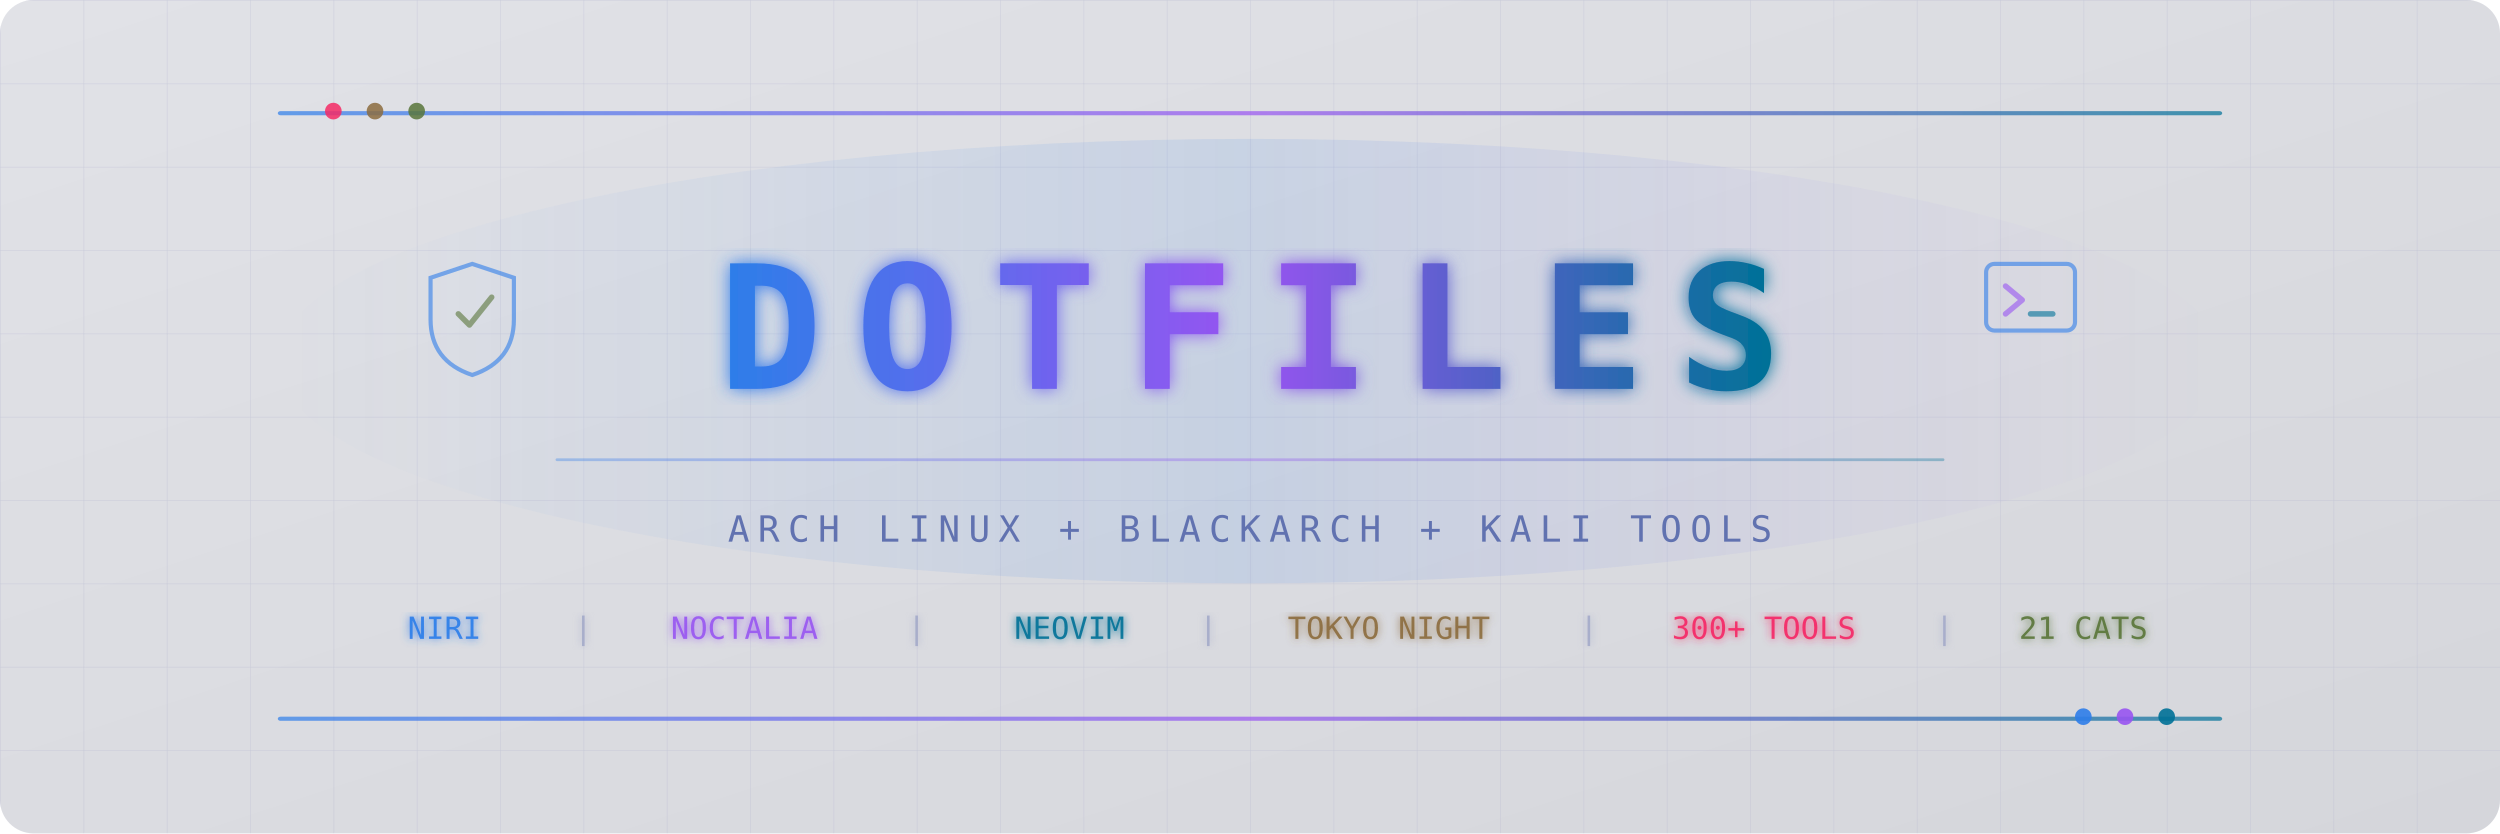
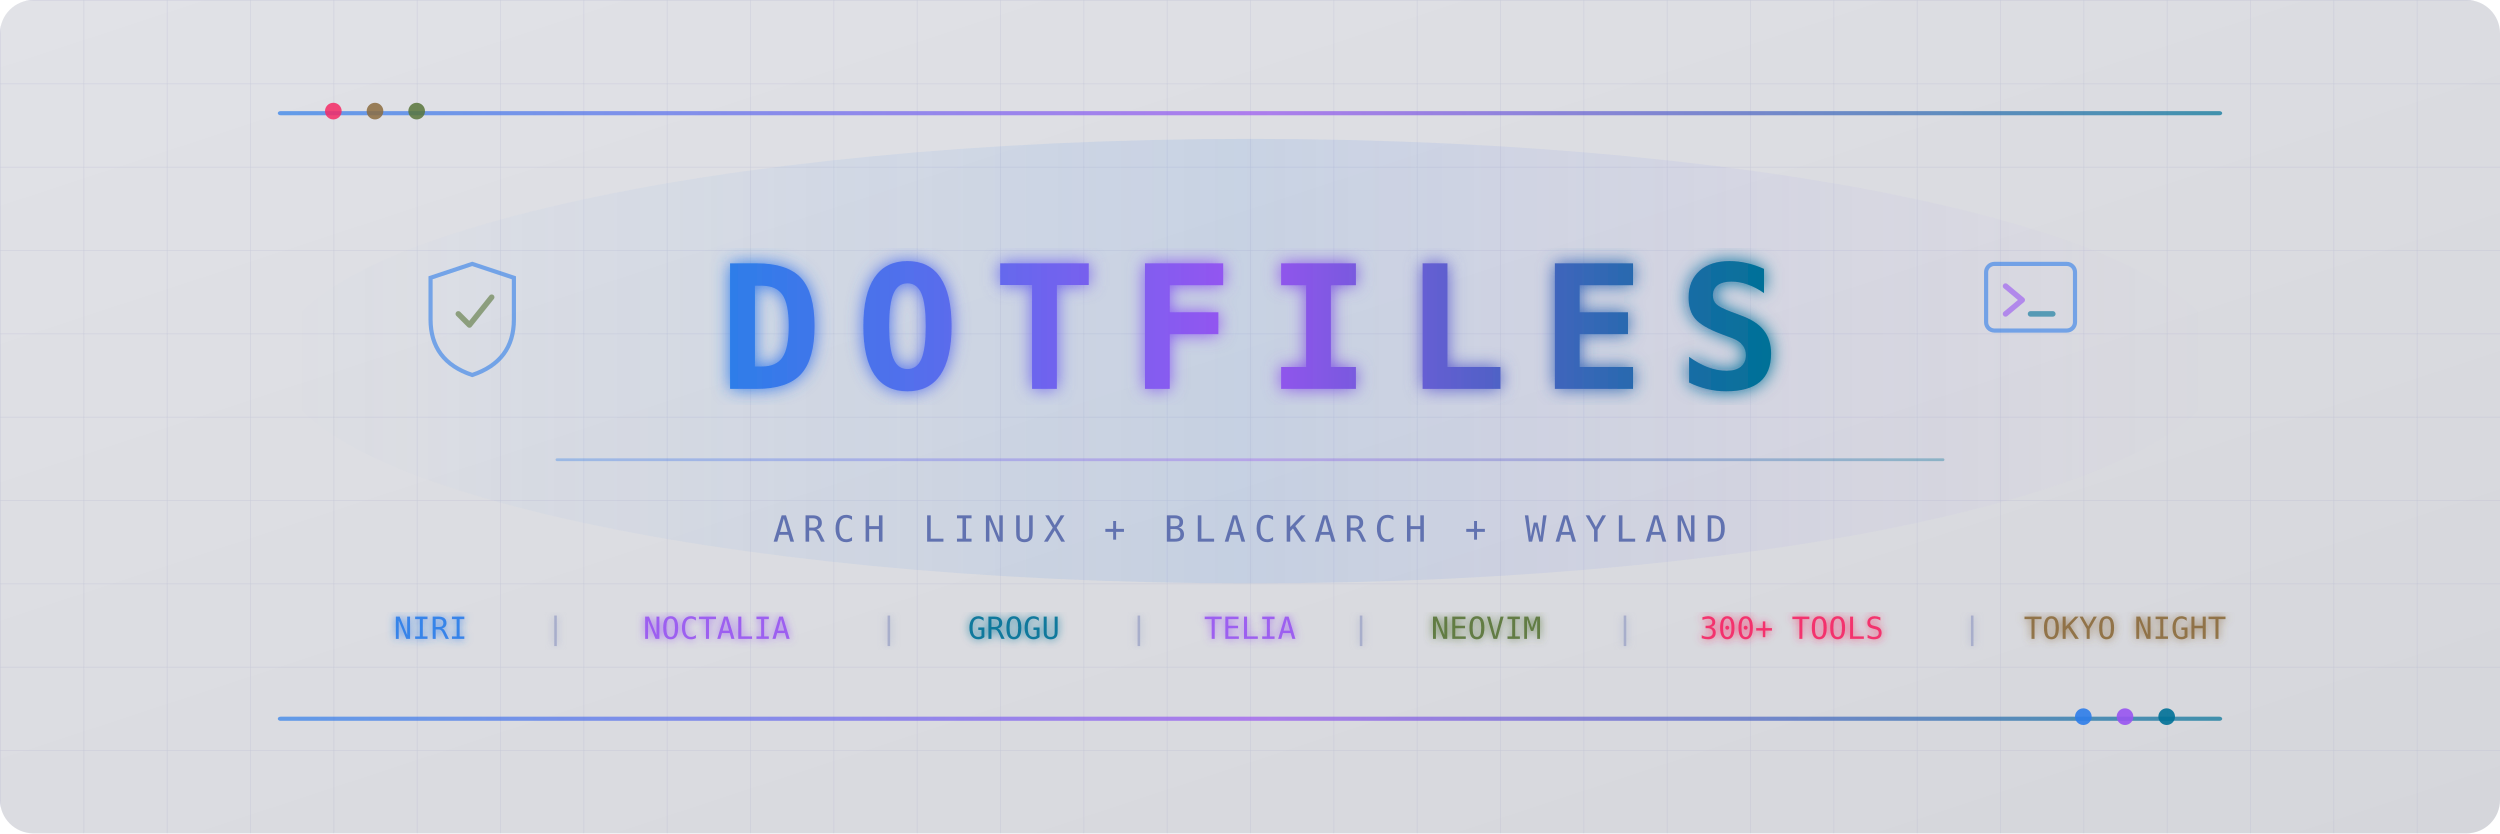
<svg xmlns="http://www.w3.org/2000/svg" width="900" height="300" viewBox="0 0 900 300">
  <defs>
    <linearGradient id="bg" x1="0%" y1="0%" x2="100%" y2="100%">
      <stop offset="0%" style="stop-color:#e1e2e7" />
      <stop offset="100%" style="stop-color:#d5d6db" />
    </linearGradient>
    <linearGradient id="accent" x1="0%" y1="0%" x2="100%" y2="0%">
      <stop offset="0%" style="stop-color:#2e7de9" />
      <stop offset="50%" style="stop-color:#9854f1" />
      <stop offset="100%" style="stop-color:#007197" />
    </linearGradient>
    <linearGradient id="glow" x1="0%" y1="0%" x2="100%" y2="0%">
      <stop offset="0%" style="stop-color:#2e7de9;stop-opacity:0" />
      <stop offset="50%" style="stop-color:#2e7de9;stop-opacity:0.12" />
      <stop offset="100%" style="stop-color:#9854f1;stop-opacity:0" />
    </linearGradient>
    <filter id="textglow">
      <feGaussianBlur stdDeviation="3" result="blur" />
      <feMerge>
        <feMergeNode in="blur" />
        <feMergeNode in="SourceGraphic" />
      </feMerge>
    </filter>
    <filter id="subtleglow">
      <feGaussianBlur stdDeviation="1.5" result="blur" />
      <feMerge>
        <feMergeNode in="blur" />
        <feMergeNode in="SourceGraphic" />
      </feMerge>
    </filter>
    <pattern id="grid" width="30" height="30" patternUnits="userSpaceOnUse">
      <path d="M 30 0 L 0 0 0 30" fill="none" stroke="#a8aecb" stroke-width="0.3" opacity="0.45" />
    </pattern>
  </defs>
  <rect width="900" height="300" rx="12" fill="url(#bg)" />
  <rect width="900" height="300" rx="12" fill="url(#grid)" />
  <ellipse cx="450" cy="130" rx="350" ry="80" fill="url(#glow)" />
  <rect x="100" y="40" width="700" height="1.5" rx="1" fill="url(#accent)" opacity="0.7" />
  <circle cx="120" cy="40" r="3" fill="#f52a65" opacity="0.85" />
  <circle cx="135" cy="40" r="3" fill="#8c6c3e" opacity="0.85" />
  <circle cx="150" cy="40" r="3" fill="#587539" opacity="0.85" />
  <g transform="translate(155, 95)" opacity="0.6">
    <path d="M0,5 L15,0 L30,5 L30,20 Q30,35 15,40 Q0,35 0,20 Z" fill="none" stroke="#2e7de9" stroke-width="1.5" />
    <path d="M10,18 L14,22 L22,12" fill="none" stroke="#587539" stroke-width="2" stroke-linecap="round" stroke-linejoin="round" />
  </g>
  <g transform="translate(715, 95)" opacity="0.6">
    <rect x="0" y="0" width="32" height="24" rx="3" fill="none" stroke="#2e7de9" stroke-width="1.5" />
    <path d="M7,8 L13,13 L7,18" fill="none" stroke="#9854f1" stroke-width="2" stroke-linecap="round" stroke-linejoin="round" />
    <line x1="16" y1="18" x2="24" y2="18" stroke="#007197" stroke-width="2" stroke-linecap="round" />
  </g>
  <text x="450" y="140" text-anchor="middle" font-family="'JetBrains Mono', 'Fira Code', 'SF Mono', 'Cascadia Code', monospace" font-size="62" font-weight="800" letter-spacing="12" fill="url(#accent)" filter="url(#textglow)">DOTFILES</text>
  <rect x="200" y="165" width="500" height="1" rx="0.5" fill="url(#accent)" opacity="0.35" />
-   <text x="450" y="195" text-anchor="middle" font-family="'JetBrains Mono', 'Fira Code', 'SF Mono', monospace" font-size="13" fill="#6172b0" letter-spacing="3">ARCH LINUX + BLACKARCH + KALI TOOLS</text>
+   <text x="450" y="195" text-anchor="middle" font-family="'JetBrains Mono', 'Fira Code', 'SF Mono', monospace" font-size="13" fill="#6172b0" letter-spacing="3">ARCH LINUX + BLACKARCH + WAYLAND</text>
  <g font-family="'JetBrains Mono', 'Fira Code', monospace" font-size="11" filter="url(#subtleglow)">
-     <text x="160" y="230" text-anchor="middle" fill="#2e7de9" opacity="0.9">NIRI</text>
-     <text x="210" y="230" text-anchor="middle" fill="#a8aecb">|</text>
-     <text x="268" y="230" text-anchor="middle" fill="#9854f1" opacity="0.9">NOCTALIA</text>
-     <text x="330" y="230" text-anchor="middle" fill="#a8aecb">|</text>
-     <text x="385" y="230" text-anchor="middle" fill="#007197" opacity="0.9">NEOVIM</text>
-     <text x="435" y="230" text-anchor="middle" fill="#a8aecb">|</text>
-     <text x="500" y="230" text-anchor="middle" fill="#8c6c3e" opacity="0.9">TOKYO NIGHT</text>
-     <text x="572" y="230" text-anchor="middle" fill="#a8aecb">|</text>
-     <text x="635" y="230" text-anchor="middle" fill="#f52a65" opacity="0.9">300+ TOOLS</text>
-     <text x="700" y="230" text-anchor="middle" fill="#a8aecb">|</text>
-     <text x="750" y="230" text-anchor="middle" fill="#587539" opacity="0.9">21 CATS</text>
+     <text x="155" y="230" text-anchor="middle" fill="#2e7de9" opacity="0.9">NIRI</text>
+     <text x="200" y="230" text-anchor="middle" fill="#a8aecb">|</text>
+     <text x="258" y="230" text-anchor="middle" fill="#9854f1" opacity="0.9">NOCTALIA</text>
+     <text x="320" y="230" text-anchor="middle" fill="#a8aecb">|</text>
+     <text x="365" y="230" text-anchor="middle" fill="#007197" opacity="0.9">GROGU</text>
+     <text x="410" y="230" text-anchor="middle" fill="#a8aecb">|</text>
+     <text x="450" y="230" text-anchor="middle" fill="#9854f1" opacity="0.9">TELIA</text>
+     <text x="490" y="230" text-anchor="middle" fill="#a8aecb">|</text>
+     <text x="535" y="230" text-anchor="middle" fill="#587539" opacity="0.9">NEOVIM</text>
+     <text x="585" y="230" text-anchor="middle" fill="#a8aecb">|</text>
+     <text x="645" y="230" text-anchor="middle" fill="#f52a65" opacity="0.9">300+ TOOLS</text>
+     <text x="710" y="230" text-anchor="middle" fill="#a8aecb">|</text>
+     <text x="765" y="230" text-anchor="middle" fill="#8c6c3e" opacity="0.9">TOKYO NIGHT</text>
  </g>
  <rect x="100" y="258" width="700" height="1.5" rx="1" fill="url(#accent)" opacity="0.7" />
  <circle cx="750" cy="258" r="3" fill="#2e7de9" opacity="0.9" />
  <circle cx="765" cy="258" r="3" fill="#9854f1" opacity="0.9" />
  <circle cx="780" cy="258" r="3" fill="#007197" opacity="0.9" />
</svg>
